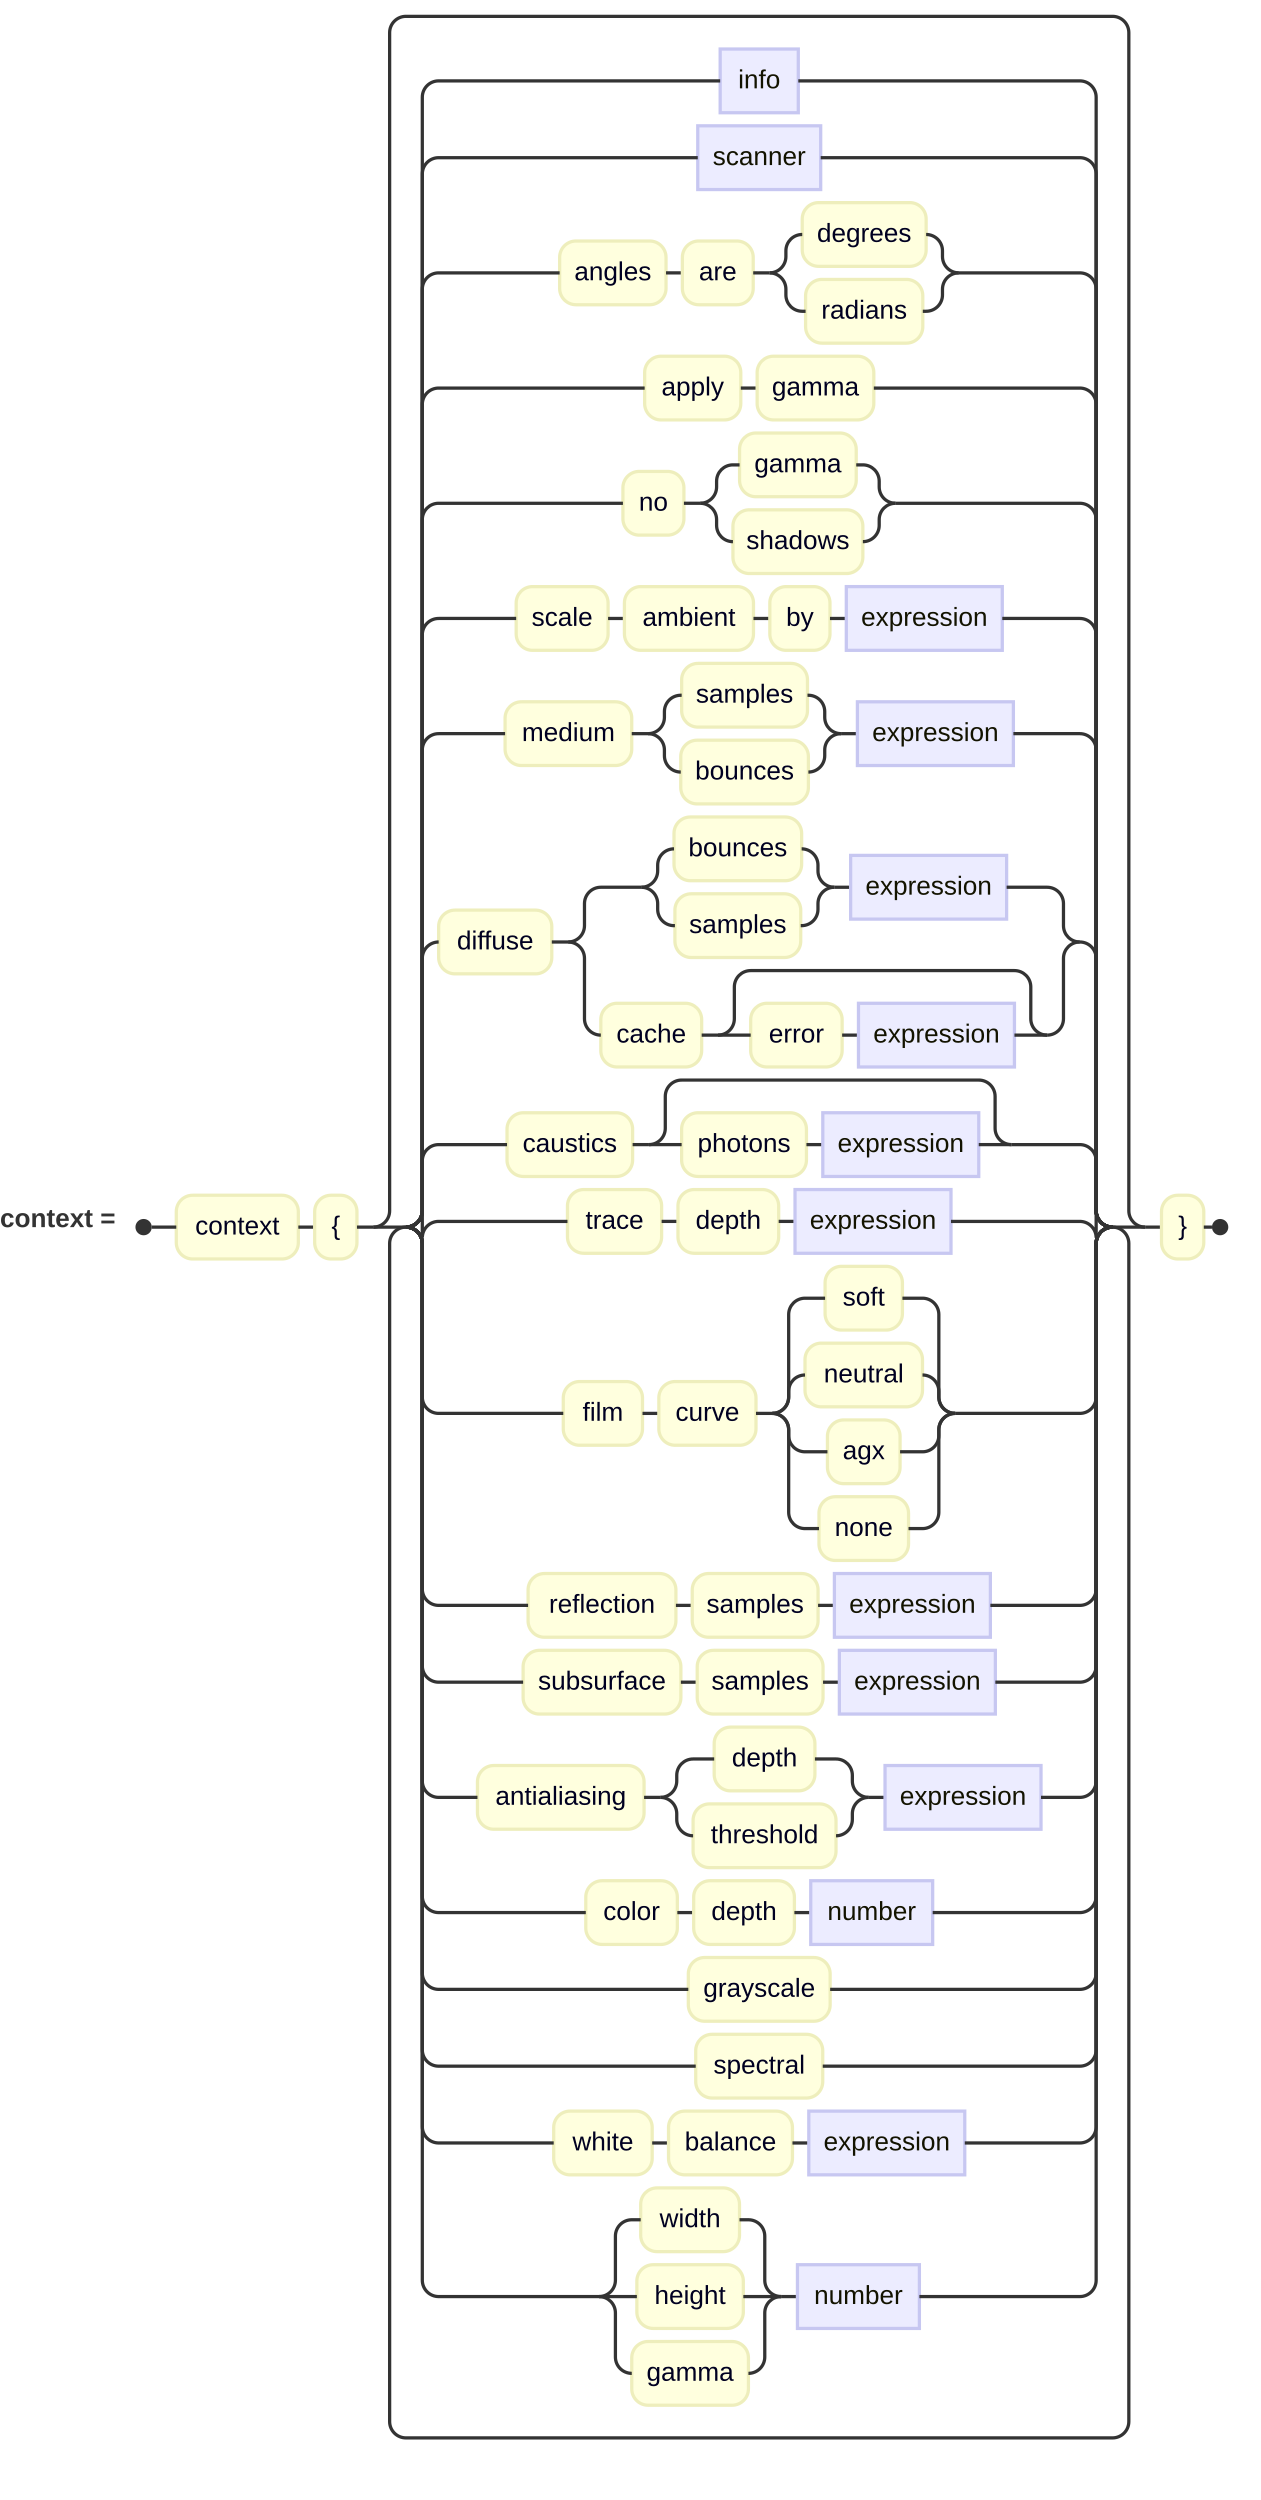
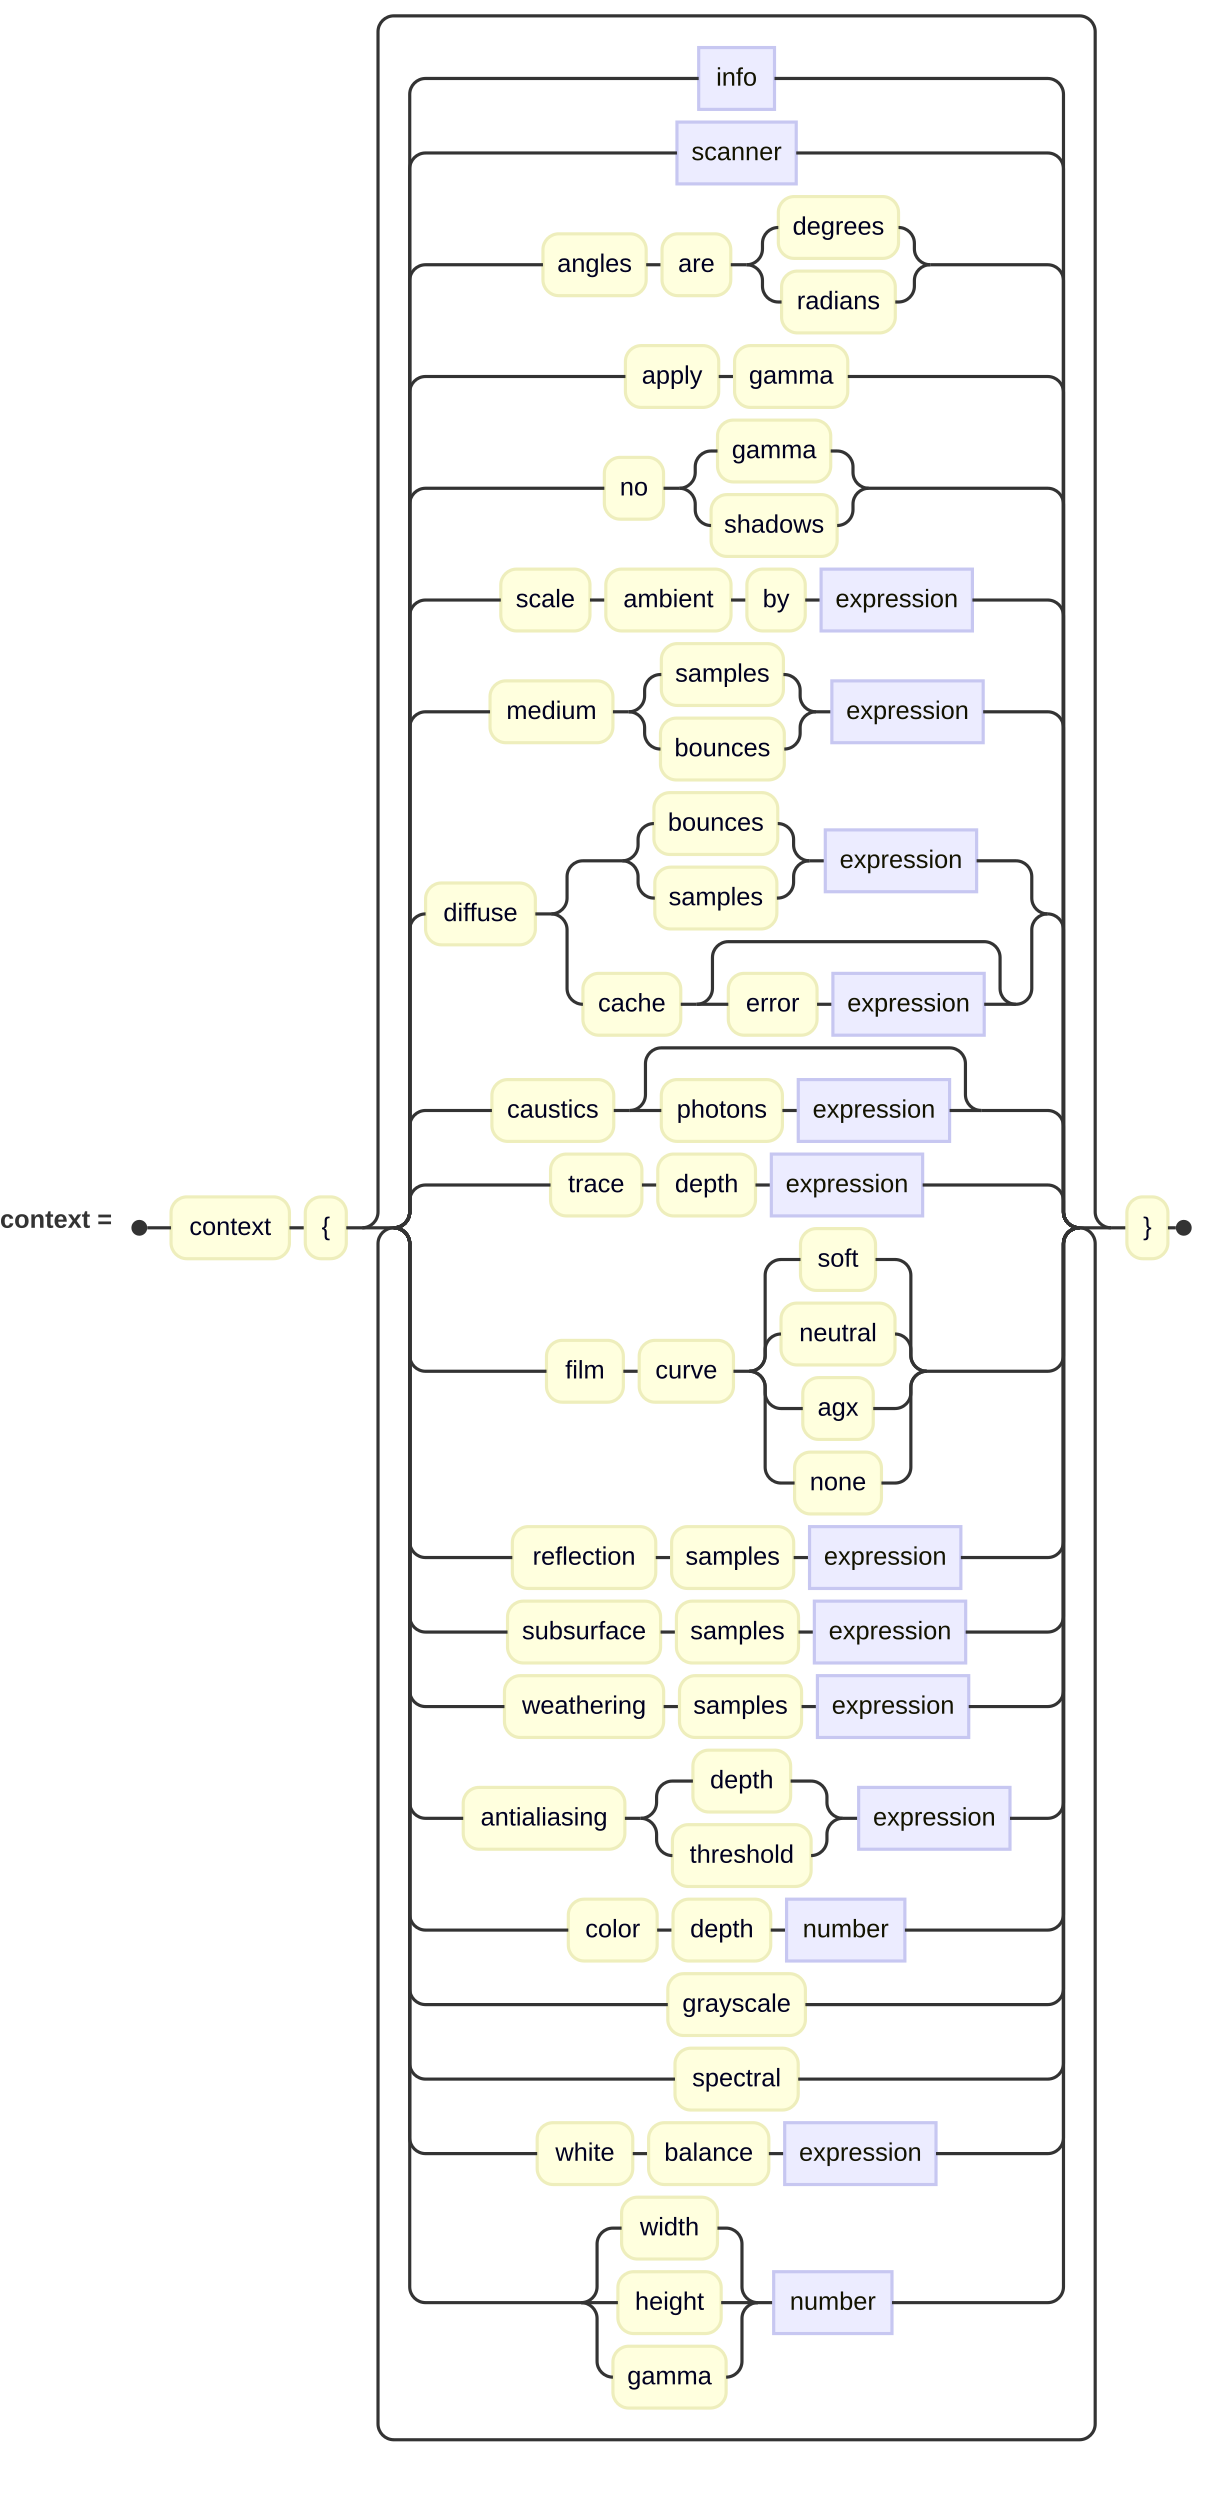
- <svg xmlns="http://www.w3.org/2000/svg" id="my-svg" width="100%" class="railroad-diagram" style="max-width: 771.719px; background-color: transparent;" viewBox="0 0 771.719 1530" role="graphics-document document" aria-roledescription="railroadEbnf">
+ <svg xmlns="http://www.w3.org/2000/svg" id="my-svg" width="100%" class="railroad-diagram" style="max-width: 771.719px; background-color: transparent;" viewBox="0 0 771.719 1577" role="graphics-document document" aria-roledescription="railroadEbnf">
  <style>#my-svg{font-family:"trebuchet ms",verdana,arial,sans-serif;font-size:16px;fill:#333;}@keyframes edge-animation-frame{from{stroke-dashoffset:0;}}@keyframes dash{to{stroke-dashoffset:0;}}#my-svg .edge-animation-slow{stroke-dasharray:9,5!important;stroke-dashoffset:900;animation:dash 50s linear infinite;stroke-linecap:round;}#my-svg .edge-animation-fast{stroke-dasharray:9,5!important;stroke-dashoffset:900;animation:dash 20s linear infinite;stroke-linecap:round;}#my-svg .error-icon{fill:#552222;}#my-svg .error-text{fill:#552222;stroke:#552222;}#my-svg .edge-thickness-normal{stroke-width:1px;}#my-svg .edge-thickness-thick{stroke-width:3.5px;}#my-svg .edge-pattern-solid{stroke-dasharray:0;}#my-svg .edge-thickness-invisible{stroke-width:0;fill:none;}#my-svg .edge-pattern-dashed{stroke-dasharray:3;}#my-svg .edge-pattern-dotted{stroke-dasharray:2;}#my-svg .marker{fill:#333333;stroke:#333333;}#my-svg .marker.cross{stroke:#333333;}#my-svg svg{font-family:"trebuchet ms",verdana,arial,sans-serif;font-size:16px;}#my-svg p{margin:0;}#my-svg .railroad-diagram{font-family:"trebuchet ms",verdana,arial,sans-serif;font-size:16px;}#my-svg .railroad-terminal rect{fill:#ffffde;stroke:hsl(60, 60%, 83.529%);stroke-width:2px;}#my-svg .railroad-terminal text{fill:#000021;font-family:"trebuchet ms",verdana,arial,sans-serif;font-size:16px;text-anchor:middle;dominant-baseline:middle;}#my-svg .railroad-nonterminal rect{fill:#ECECFF;stroke:hsl(240, 60%, 86.275%);stroke-width:2px;}#my-svg .railroad-nonterminal text{fill:#131300;font-family:"trebuchet ms",verdana,arial,sans-serif;font-size:16px;text-anchor:middle;dominant-baseline:middle;}#my-svg .railroad-line{stroke:#333333;stroke-width:2px;fill:none;}#my-svg .railroad-start circle,#my-svg .railroad-end circle{fill:#333333;}#my-svg .railroad-comment ellipse{fill:rgba(232,232,232, 0.8);stroke:hsl(80, 60%, 86.275%);stroke-width:2px;}#my-svg .railroad-comment text{fill:rgb(6.333, 0, 19);font-style:italic;font-family:"trebuchet ms",verdana,arial,sans-serif;font-size:16px;text-anchor:middle;dominant-baseline:middle;}#my-svg .railroad-special rect{fill:hsl(80, 100%, 96.275%);stroke:hsl(80, 60%, 86.275%);stroke-width:2px;stroke-dasharray:5,3;}#my-svg .railroad-special text{fill:#131300;font-family:"trebuchet ms",verdana,arial,sans-serif;font-size:16px;text-anchor:middle;dominant-baseline:middle;}#my-svg .railroad-rule-name{font-weight:bold;fill:#333;font-family:"trebuchet ms",verdana,arial,sans-serif;font-size:16px;}#my-svg .node .neo-node{stroke:#9370DB;}#my-svg [data-look="neo"].node rect,#my-svg [data-look="neo"].cluster rect,#my-svg [data-look="neo"].node polygon{stroke:#9370DB;filter:drop-shadow(1px 2px 2px rgba(185, 185, 185, 1));}#my-svg [data-look="neo"].swimlane.cluster rect{filter:none;}#my-svg [data-look="neo"].node path{stroke:#9370DB;stroke-width:1px;}#my-svg [data-look="neo"].node .outer-path{filter:drop-shadow(1px 2px 2px rgba(185, 185, 185, 1));}#my-svg [data-look="neo"].node .neo-line path{stroke:#9370DB;filter:none;}#my-svg [data-look="neo"].node circle{stroke:#9370DB;filter:drop-shadow(1px 2px 2px rgba(185, 185, 185, 1));}#my-svg [data-look="neo"].node circle .state-start{fill:#000000;}#my-svg [data-look="neo"].icon-shape .icon{fill:#9370DB;filter:drop-shadow(1px 2px 2px rgba(185, 185, 185, 1));}#my-svg [data-look="neo"].icon-shape .icon-neo path{stroke:#9370DB;filter:drop-shadow(1px 2px 2px rgba(185, 185, 185, 1));}#my-svg :root{--mermaid-font-family:"trebuchet ms",verdana,arial,sans-serif;}</style>
  <g />
  <g class="railroad-rule" transform="translate(0, 10)">
    <g transform="translate(107.8906, 0)">
      <g class="railroad-sequence">
-         <g class="railroad-terminal" transform="translate(0, 721.5)">
+         <g class="railroad-terminal" transform="translate(0, 745)">
          <rect x="0" y="0" width="74.688" height="39" rx="10" ry="10" />
          <text x="37.344" y="19.5">context</text>
        </g>
-         <path class="railroad-line" d="M 74.688 741 L 84.688 741" />
-         <g class="railroad-terminal" transform="translate(84.6875, 721.5)">
+         <path class="railroad-line" d="M 74.688 764.5 L 84.688 764.5" />
+         <g class="railroad-terminal" transform="translate(84.6875, 745)">
          <rect x="0" y="0" width="25.875" height="39" rx="10" ry="10" />
          <text x="12.938" y="19.5">{</text>
        </g>
-         <path class="railroad-line" d="M 110.562 741 L 120.562 741" />
+         <path class="railroad-line" d="M 110.562 764.5 L 120.562 764.5" />
        <g class="railroad-repetition" transform="translate(120.5625, 0)">
          <g class="railroad-choice" transform="translate(20, 20)">
            <g class="railroad-nonterminal" transform="translate(192.2891, 0)">
              <rect x="0" y="0" width="47.812" height="39" />
              <text x="23.906" y="19.5">info</text>
            </g>
-             <path class="railroad-line" d="M 0 721 A 10 10 0 0 0 10 711 L 10 29.5 A 10 10 0 0 1 20 19.5 L 192.289 19.5" />
-             <path class="railroad-line" d="M 240.102 19.5 L 412.391 19.5 A 10 10 0 0 1 422.391 29.5 L 422.391 711 A 10 10 0 0 0 432.391 721" />
+             <path class="railroad-line" d="M 0 744.5 A 10 10 0 0 0 10 734.5 L 10 29.5 A 10 10 0 0 1 20 19.5 L 192.289 19.5" />
+             <path class="railroad-line" d="M 240.102 19.5 L 412.391 19.5 A 10 10 0 0 1 422.391 29.5 L 422.391 734.5 A 10 10 0 0 0 432.391 744.5" />
            <g class="railroad-nonterminal" transform="translate(178.5781, 47)">
              <rect x="0" y="0" width="75.234" height="39" />
              <text x="37.617" y="19.5">scanner</text>
            </g>
-             <path class="railroad-line" d="M 0 721 A 10 10 0 0 0 10 711 L 10 76.5 A 10 10 0 0 1 20 66.5 L 178.578 66.5" />
-             <path class="railroad-line" d="M 253.812 66.5 L 412.391 66.5 A 10 10 0 0 1 422.391 76.5 L 422.391 711 A 10 10 0 0 0 432.391 721" />
+             <path class="railroad-line" d="M 0 744.5 A 10 10 0 0 0 10 734.5 L 10 76.5 A 10 10 0 0 1 20 66.5 L 178.578 66.5" />
+             <path class="railroad-line" d="M 253.812 66.5 L 412.391 66.5 A 10 10 0 0 1 422.391 76.5 L 422.391 734.5 A 10 10 0 0 0 432.391 744.5" />
            <g class="railroad-sequence" transform="translate(94.04688, 94)">
              <g class="railroad-terminal" transform="translate(0, 23.5)">
                <rect x="0" y="0" width="65.109" height="39" rx="10" ry="10" />
                <text x="32.555" y="19.5">angles</text>
              </g>
              <path class="railroad-line" d="M 65.109 43 L 75.109 43" />
              <g class="railroad-terminal" transform="translate(75.10938, 23.5)">
                <rect x="0" y="0" width="43.359" height="39" rx="10" ry="10" />
                <text x="21.68" y="19.5">are</text>
              </g>
              <path class="railroad-line" d="M 118.469 43 L 128.469 43" />
              <g class="railroad-choice" transform="translate(128.4688, 0)">
                <g class="railroad-terminal" transform="translate(20, 0)">
                  <rect x="0" y="0" width="75.828" height="39" rx="10" ry="10" />
                  <text x="37.914" y="19.5">degrees</text>
                </g>
                <path class="railroad-line" d="M 0 43 A 10 10 0 0 0 10 33 L 10 29.5 A 10 10 0 0 1 20 19.5 L 20 19.5" />
                <path class="railroad-line" d="M 95.828 19.5 L 95.828 19.5 A 10 10 0 0 1 105.828 29.5 L 105.828 33 A 10 10 0 0 0 115.828 43" />
                <g class="railroad-terminal" transform="translate(22.04688, 47)">
                  <rect x="0" y="0" width="71.734" height="39" rx="10" ry="10" />
                  <text x="35.867" y="19.5">radians</text>
                </g>
                <path class="railroad-line" d="M 0 43 A 10 10 0 0 1 10 53 L 10 56.5 A 10 10 0 0 0 20 66.5 L 22.047 66.5" />
                <path class="railroad-line" d="M 93.781 66.5 L 95.828 66.5 A 10 10 0 0 0 105.828 56.5 L 105.828 53 A 10 10 0 0 1 115.828 43" />
              </g>
            </g>
-             <path class="railroad-line" d="M 0 721 A 10 10 0 0 0 10 711 L 10 147 A 10 10 0 0 1 20 137 L 94.047 137" />
-             <path class="railroad-line" d="M 338.344 137 L 412.391 137 A 10 10 0 0 1 422.391 147 L 422.391 711 A 10 10 0 0 0 432.391 721" />
+             <path class="railroad-line" d="M 0 744.5 A 10 10 0 0 0 10 734.5 L 10 147 A 10 10 0 0 1 20 137 L 94.047 137" />
+             <path class="railroad-line" d="M 338.344 137 L 412.391 137 A 10 10 0 0 1 422.391 147 L 422.391 734.5 A 10 10 0 0 0 432.391 744.5" />
            <g class="railroad-sequence" transform="translate(146.0703, 188)">
              <g class="railroad-terminal" transform="translate(0, 0)">
                <rect x="0" y="0" width="58.844" height="39" rx="10" ry="10" />
                <text x="29.422" y="19.5">apply</text>
              </g>
              <path class="railroad-line" d="M 58.844 19.5 L 68.844 19.5" />
              <g class="railroad-terminal" transform="translate(68.84375, 0)">
                <rect x="0" y="0" width="71.406" height="39" rx="10" ry="10" />
                <text x="35.703" y="19.5">gamma</text>
              </g>
            </g>
-             <path class="railroad-line" d="M 0 721 A 10 10 0 0 0 10 711 L 10 217.5 A 10 10 0 0 1 20 207.5 L 146.07 207.5" />
-             <path class="railroad-line" d="M 286.32 207.5 L 412.391 207.5 A 10 10 0 0 1 422.391 217.5 L 422.391 711 A 10 10 0 0 0 432.391 721" />
+             <path class="railroad-line" d="M 0 744.5 A 10 10 0 0 0 10 734.5 L 10 217.5 A 10 10 0 0 1 20 207.5 L 146.07 207.5" />
+             <path class="railroad-line" d="M 286.32 207.5 L 412.391 207.5 A 10 10 0 0 1 422.391 217.5 L 422.391 734.5 A 10 10 0 0 0 432.391 744.5" />
            <g class="railroad-sequence" transform="translate(132.7734, 235)">
              <g class="railroad-terminal" transform="translate(0, 23.5)">
                <rect x="0" y="0" width="37.328" height="39" rx="10" ry="10" />
                <text x="18.664" y="19.5">no</text>
              </g>
              <path class="railroad-line" d="M 37.328 43 L 47.328 43" />
              <g class="railroad-choice" transform="translate(47.32812, 0)">
                <g class="railroad-terminal" transform="translate(24.05469, 0)">
                  <rect x="0" y="0" width="71.406" height="39" rx="10" ry="10" />
                  <text x="35.703" y="19.5">gamma</text>
                </g>
                <path class="railroad-line" d="M 0 43 A 10 10 0 0 0 10 33 L 10 29.5 A 10 10 0 0 1 20 19.5 L 24.055 19.5" />
                <path class="railroad-line" d="M 95.461 19.5 L 99.516 19.5 A 10 10 0 0 1 109.516 29.5 L 109.516 33 A 10 10 0 0 0 119.516 43" />
                <g class="railroad-terminal" transform="translate(20, 47)">
                  <rect x="0" y="0" width="79.516" height="39" rx="10" ry="10" />
                  <text x="39.758" y="19.5">shadows</text>
                </g>
                <path class="railroad-line" d="M 0 43 A 10 10 0 0 1 10 53 L 10 56.5 A 10 10 0 0 0 20 66.5 L 20 66.5" />
                <path class="railroad-line" d="M 99.516 66.5 L 99.516 66.5 A 10 10 0 0 0 109.516 56.5 L 109.516 53 A 10 10 0 0 1 119.516 43" />
              </g>
            </g>
-             <path class="railroad-line" d="M 0 721 A 10 10 0 0 0 10 711 L 10 288 A 10 10 0 0 1 20 278 L 132.773 278" />
-             <path class="railroad-line" d="M 299.617 278 L 412.391 278 A 10 10 0 0 1 422.391 288 L 422.391 711 A 10 10 0 0 0 432.391 721" />
+             <path class="railroad-line" d="M 0 744.5 A 10 10 0 0 0 10 734.5 L 10 288 A 10 10 0 0 1 20 278 L 132.773 278" />
+             <path class="railroad-line" d="M 299.617 278 L 412.391 278 A 10 10 0 0 1 422.391 288 L 422.391 734.5 A 10 10 0 0 0 432.391 744.5" />
            <g class="railroad-sequence" transform="translate(67.44531, 329)">
              <g class="railroad-terminal" transform="translate(0, 0)">
                <rect x="0" y="0" width="56.25" height="39" rx="10" ry="10" />
                <text x="28.125" y="19.5">scale</text>
              </g>
              <path class="railroad-line" d="M 56.25 19.5 L 66.25 19.5" />
              <g class="railroad-terminal" transform="translate(66.25, 0)">
                <rect x="0" y="0" width="78.984" height="39" rx="10" ry="10" />
                <text x="39.492" y="19.5">ambient</text>
              </g>
              <path class="railroad-line" d="M 145.234 19.5 L 155.234 19.5" />
              <g class="railroad-terminal" transform="translate(155.2344, 0)">
                <rect x="0" y="0" width="36.812" height="39" rx="10" ry="10" />
                <text x="18.406" y="19.5">by</text>
              </g>
              <path class="railroad-line" d="M 192.047 19.5 L 202.047 19.5" />
              <g class="railroad-nonterminal" transform="translate(202.0469, 0)">
                <rect x="0" y="0" width="95.453" height="39" />
                <text x="47.727" y="19.5">expression</text>
              </g>
            </g>
-             <path class="railroad-line" d="M 0 721 A 10 10 0 0 0 10 711 L 10 358.5 A 10 10 0 0 1 20 348.5 L 67.445 348.5" />
-             <path class="railroad-line" d="M 364.945 348.5 L 412.391 348.5 A 10 10 0 0 1 422.391 358.5 L 422.391 711 A 10 10 0 0 0 432.391 721" />
+             <path class="railroad-line" d="M 0 744.5 A 10 10 0 0 0 10 734.5 L 10 358.5 A 10 10 0 0 1 20 348.5 L 67.445 348.5" />
+             <path class="railroad-line" d="M 364.945 348.5 L 412.391 348.5 A 10 10 0 0 1 422.391 358.5 L 422.391 734.5 A 10 10 0 0 0 432.391 744.5" />
            <g class="railroad-sequence" transform="translate(60.65625, 376)">
              <g class="railroad-terminal" transform="translate(0, 23.5)">
                <rect x="0" y="0" width="77.516" height="39" rx="10" ry="10" />
                <text x="38.758" y="19.5">medium</text>
              </g>
              <path class="railroad-line" d="M 77.516 43 L 87.516 43" />
              <g class="railroad-choice" transform="translate(87.51562, 0)">
                <g class="railroad-terminal" transform="translate(20.55469, 0)">
                  <rect x="0" y="0" width="77" height="39" rx="10" ry="10" />
                  <text x="38.5" y="19.5">samples</text>
                </g>
                <path class="railroad-line" d="M 0 43 A 10 10 0 0 0 10 33 L 10 29.5 A 10 10 0 0 1 20 19.5 L 20.555 19.5" />
                <path class="railroad-line" d="M 97.555 19.5 L 98.109 19.5 A 10 10 0 0 1 108.109 29.5 L 108.109 33 A 10 10 0 0 0 118.109 43" />
                <g class="railroad-terminal" transform="translate(20, 47)">
                  <rect x="0" y="0" width="78.109" height="39" rx="10" ry="10" />
                  <text x="39.055" y="19.5">bounces</text>
                </g>
                <path class="railroad-line" d="M 0 43 A 10 10 0 0 1 10 53 L 10 56.5 A 10 10 0 0 0 20 66.5 L 20 66.5" />
                <path class="railroad-line" d="M 98.109 66.5 L 98.109 66.5 A 10 10 0 0 0 108.109 56.5 L 108.109 53 A 10 10 0 0 1 118.109 43" />
              </g>
              <path class="railroad-line" d="M 205.625 43 L 215.625 43" />
              <g class="railroad-nonterminal" transform="translate(215.625, 23.5)">
                <rect x="0" y="0" width="95.453" height="39" />
                <text x="47.727" y="19.5">expression</text>
              </g>
            </g>
-             <path class="railroad-line" d="M 0 721 A 10 10 0 0 0 10 711 L 10 429 A 10 10 0 0 1 20 419 L 60.656 419" />
-             <path class="railroad-line" d="M 371.734 419 L 412.391 419 A 10 10 0 0 1 422.391 429 L 422.391 711 A 10 10 0 0 0 432.391 721" />
+             <path class="railroad-line" d="M 0 744.5 A 10 10 0 0 0 10 734.5 L 10 429 A 10 10 0 0 1 20 419 L 60.656 419" />
+             <path class="railroad-line" d="M 371.734 419 L 412.391 419 A 10 10 0 0 1 422.391 429 L 422.391 734.5 A 10 10 0 0 0 432.391 744.5" />
            <g class="railroad-sequence" transform="translate(20, 470)">
              <g class="railroad-terminal" transform="translate(0, 57)">
                <rect x="0" y="0" width="69.25" height="39" rx="10" ry="10" />
                <text x="34.625" y="19.5">diffuse</text>
              </g>
              <path class="railroad-line" d="M 69.25 76.5 L 79.25 76.5" />
              <g class="railroad-choice" transform="translate(79.25, 0)">
                <g class="railroad-sequence" transform="translate(44.78906, 0)">
                  <g class="railroad-choice" transform="translate(0, 0)">
                    <g class="railroad-terminal" transform="translate(20, 0)">
                      <rect x="0" y="0" width="78.109" height="39" rx="10" ry="10" />
                      <text x="39.055" y="19.5">bounces</text>
                    </g>
                    <path class="railroad-line" d="M 0 43 A 10 10 0 0 0 10 33 L 10 29.5 A 10 10 0 0 1 20 19.5 L 20 19.5" />
                    <path class="railroad-line" d="M 98.109 19.5 L 98.109 19.5 A 10 10 0 0 1 108.109 29.5 L 108.109 33 A 10 10 0 0 0 118.109 43" />
                    <g class="railroad-terminal" transform="translate(20.55469, 47)">
                      <rect x="0" y="0" width="77" height="39" rx="10" ry="10" />
                      <text x="38.5" y="19.5">samples</text>
                    </g>
                    <path class="railroad-line" d="M 0 43 A 10 10 0 0 1 10 53 L 10 56.5 A 10 10 0 0 0 20 66.5 L 20.555 66.5" />
                    <path class="railroad-line" d="M 97.555 66.5 L 98.109 66.5 A 10 10 0 0 0 108.109 56.5 L 108.109 53 A 10 10 0 0 1 118.109 43" />
                  </g>
                  <path class="railroad-line" d="M 118.109 43 L 128.109 43" />
                  <g class="railroad-nonterminal" transform="translate(128.1094, 23.5)">
                    <rect x="0" y="0" width="95.453" height="39" />
                    <text x="47.727" y="19.5">expression</text>
                  </g>
                </g>
                <path class="railroad-line" d="M 0 76.5 A 10 10 0 0 0 10 66.5 L 10 53 A 10 10 0 0 1 20 43 L 44.789 43" />
                <path class="railroad-line" d="M 268.352 43 L 293.141 43 A 10 10 0 0 1 303.141 53 L 303.141 66.5 A 10 10 0 0 0 313.141 76.5" />
                <g class="railroad-sequence" transform="translate(20, 94)">
                  <g class="railroad-terminal" transform="translate(0, 20)">
                    <rect x="0" y="0" width="61.719" height="39" rx="10" ry="10" />
                    <text x="30.859" y="19.5">cache</text>
                  </g>
                  <path class="railroad-line" d="M 61.719 39.5 L 71.719 39.5" />
                  <g class="railroad-optional" transform="translate(71.71875, 0)">
                    <g class="railroad-sequence" transform="translate(20, 20)">
                      <g class="railroad-terminal" transform="translate(0, 0)">
                        <rect x="0" y="0" width="55.969" height="39" rx="10" ry="10" />
                        <text x="27.984" y="19.5">error</text>
                      </g>
                      <path class="railroad-line" d="M 55.969 19.5 L 65.969 19.5" />
                      <g class="railroad-nonterminal" transform="translate(65.96875, 0)">
                        <rect x="0" y="0" width="95.453" height="39" />
                        <text x="47.727" y="19.5">expression</text>
                      </g>
                    </g>
                    <path class="railroad-line" d="M 0 39.5 L 20 39.5" />
                    <path class="railroad-line" d="M 181.422 39.5 L 201.422 39.5" />
                    <path class="railroad-line" d="M 0 39.5 A 10 10 0 0 0 10 29.5 L 10 10 A 10 10 0 0 1 20 0 L 181.422 0 A 10 10 0 0 1 191.422 10 L 191.422 29.5 A 10 10 0 0 0 201.422 39.5" />
                  </g>
                </g>
                <path class="railroad-line" d="M 0 76.5 A 10 10 0 0 1 10 86.5 L 10 123.5 A 10 10 0 0 0 20 133.5 L 20 133.5" />
                <path class="railroad-line" d="M 293.141 133.5 L 293.141 133.5 A 10 10 0 0 0 303.141 123.5 L 303.141 86.5 A 10 10 0 0 1 313.141 76.5" />
              </g>
            </g>
-             <path class="railroad-line" d="M 0 721 A 10 10 0 0 0 10 711 L 10 556.5 A 10 10 0 0 1 20 546.5 L 20 546.5" />
-             <path class="railroad-line" d="M 412.391 546.5 L 412.391 546.5 A 10 10 0 0 1 422.391 556.5 L 422.391 711 A 10 10 0 0 0 432.391 721" />
+             <path class="railroad-line" d="M 0 744.5 A 10 10 0 0 0 10 734.5 L 10 556.5 A 10 10 0 0 1 20 546.5 L 20 546.5" />
+             <path class="railroad-line" d="M 412.391 546.5 L 412.391 546.5 A 10 10 0 0 1 422.391 556.5 L 422.391 734.5 A 10 10 0 0 0 432.391 744.5" />
            <g class="railroad-sequence" transform="translate(61.84375, 631)">
              <g class="railroad-terminal" transform="translate(0, 20)">
                <rect x="0" y="0" width="76.859" height="39" rx="10" ry="10" />
                <text x="38.43" y="19.5">caustics</text>
              </g>
              <path class="railroad-line" d="M 76.859 39.5 L 86.859 39.5" />
              <g class="railroad-optional" transform="translate(86.85938, 0)">
                <g class="railroad-sequence" transform="translate(20, 20)">
                  <g class="railroad-terminal" transform="translate(0, 0)">
                    <rect x="0" y="0" width="76.391" height="39" rx="10" ry="10" />
                    <text x="38.195" y="19.5">photons</text>
                  </g>
                  <path class="railroad-line" d="M 76.391 19.5 L 86.391 19.5" />
                  <g class="railroad-nonterminal" transform="translate(86.39062, 0)">
                    <rect x="0" y="0" width="95.453" height="39" />
                    <text x="47.727" y="19.5">expression</text>
                  </g>
                </g>
                <path class="railroad-line" d="M 0 39.5 L 20 39.5" />
                <path class="railroad-line" d="M 201.844 39.5 L 221.844 39.5" />
                <path class="railroad-line" d="M 0 39.5 A 10 10 0 0 0 10 29.5 L 10 10 A 10 10 0 0 1 20 0 L 201.844 0 A 10 10 0 0 1 211.844 10 L 211.844 29.5 A 10 10 0 0 0 221.844 39.5" />
              </g>
            </g>
-             <path class="railroad-line" d="M 0 721 A 10 10 0 0 0 10 711 L 10 680.5 A 10 10 0 0 1 20 670.5 L 61.844 670.5" />
-             <path class="railroad-line" d="M 370.547 670.5 L 412.391 670.5 A 10 10 0 0 1 422.391 680.5 L 422.391 711 A 10 10 0 0 0 432.391 721" />
+             <path class="railroad-line" d="M 0 744.5 A 10 10 0 0 0 10 734.5 L 10 680.5 A 10 10 0 0 1 20 670.5 L 61.844 670.5" />
+             <path class="railroad-line" d="M 370.547 670.5 L 412.391 670.5 A 10 10 0 0 1 422.391 680.5 L 422.391 734.5 A 10 10 0 0 0 432.391 744.5" />
            <g class="railroad-sequence" transform="translate(98.83594, 698)">
              <g class="railroad-terminal" transform="translate(0, 0)">
                <rect x="0" y="0" width="57.625" height="39" rx="10" ry="10" />
                <text x="28.812" y="19.5">trace</text>
              </g>
              <path class="railroad-line" d="M 57.625 19.5 L 67.625 19.5" />
              <g class="railroad-terminal" transform="translate(67.625, 0)">
                <rect x="0" y="0" width="61.641" height="39" rx="10" ry="10" />
                <text x="30.82" y="19.5">depth</text>
              </g>
              <path class="railroad-line" d="M 129.266 19.5 L 139.266 19.5" />
              <g class="railroad-nonterminal" transform="translate(139.2656, 0)">
                <rect x="0" y="0" width="95.453" height="39" />
                <text x="47.727" y="19.5">expression</text>
              </g>
            </g>
-             <path class="railroad-line" d="M 0 721 A 10 10 0 0 0 10 711 L 10 727.5 A 10 10 0 0 1 20 717.5 L 98.836 717.5" />
-             <path class="railroad-line" d="M 333.555 717.5 L 412.391 717.5 A 10 10 0 0 1 422.391 727.5 L 422.391 711 A 10 10 0 0 0 432.391 721" />
+             <path class="railroad-line" d="M 0 744.5 A 10 10 0 0 0 10 734.5 L 10 727.5 A 10 10 0 0 1 20 717.5 L 98.836 717.5" />
+             <path class="railroad-line" d="M 333.555 717.5 L 412.391 717.5 A 10 10 0 0 1 422.391 727.5 L 422.391 734.5 A 10 10 0 0 0 432.391 744.5" />
            <g class="railroad-sequence" transform="translate(96.27344, 745)">
              <g class="railroad-terminal" transform="translate(0, 70.5)">
                <rect x="0" y="0" width="48.484" height="39" rx="10" ry="10" />
                <text x="24.242" y="19.5">film</text>
              </g>
              <path class="railroad-line" d="M 48.484 90 L 58.484 90" />
              <g class="railroad-terminal" transform="translate(58.48438, 70.5)">
                <rect x="0" y="0" width="59.453" height="39" rx="10" ry="10" />
                <text x="29.727" y="19.5">curve</text>
              </g>
              <path class="railroad-line" d="M 117.938 90 L 127.938 90" />
              <g class="railroad-choice" transform="translate(127.9375, 0)">
                <g class="railroad-terminal" transform="translate(32.28906, 0)">
                  <rect x="0" y="0" width="47.328" height="39" rx="10" ry="10" />
                  <text x="23.664" y="19.5">soft</text>
                </g>
                <path class="railroad-line" d="M 0 90 A 10 10 0 0 0 10 80 L 10 29.5 A 10 10 0 0 1 20 19.5 L 32.289 19.5" />
                <path class="railroad-line" d="M 79.617 19.5 L 91.906 19.5 A 10 10 0 0 1 101.906 29.5 L 101.906 80 A 10 10 0 0 0 111.906 90" />
                <g class="railroad-terminal" transform="translate(20, 47)">
                  <rect x="0" y="0" width="71.906" height="39" rx="10" ry="10" />
                  <text x="35.953" y="19.5">neutral</text>
                </g>
                <path class="railroad-line" d="M 0 90 A 10 10 0 0 0 10 80 L 10 76.5 A 10 10 0 0 1 20 66.5 L 20 66.5" />
                <path class="railroad-line" d="M 91.906 66.5 L 91.906 66.5 A 10 10 0 0 1 101.906 76.5 L 101.906 80 A 10 10 0 0 0 111.906 90" />
                <g class="railroad-terminal" transform="translate(33.72656, 94)">
                  <rect x="0" y="0" width="44.453" height="39" rx="10" ry="10" />
                  <text x="22.227" y="19.5">agx</text>
                </g>
                <path class="railroad-line" d="M 0 90 A 10 10 0 0 1 10 100 L 10 103.5 A 10 10 0 0 0 20 113.5 L 33.727 113.5" />
                <path class="railroad-line" d="M 78.18 113.5 L 91.906 113.5 A 10 10 0 0 0 101.906 103.5 L 101.906 100 A 10 10 0 0 1 111.906 90" />
                <g class="railroad-terminal" transform="translate(28.55469, 141)">
                  <rect x="0" y="0" width="54.797" height="39" rx="10" ry="10" />
                  <text x="27.398" y="19.5">none</text>
                </g>
                <path class="railroad-line" d="M 0 90 A 10 10 0 0 1 10 100 L 10 150.5 A 10 10 0 0 0 20 160.5 L 28.555 160.5" />
                <path class="railroad-line" d="M 83.352 160.5 L 91.906 160.5 A 10 10 0 0 0 101.906 150.5 L 101.906 100 A 10 10 0 0 1 111.906 90" />
              </g>
            </g>
-             <path class="railroad-line" d="M 0 721 A 10 10 0 0 1 10 731 L 10 825 A 10 10 0 0 0 20 835 L 96.273 835" />
-             <path class="railroad-line" d="M 336.117 835 L 412.391 835 A 10 10 0 0 0 422.391 825 L 422.391 731 A 10 10 0 0 1 432.391 721" />
+             <path class="railroad-line" d="M 0 744.5 A 10 10 0 0 1 10 754.5 L 10 825 A 10 10 0 0 0 20 835 L 96.273 835" />
+             <path class="railroad-line" d="M 336.117 835 L 412.391 835 A 10 10 0 0 0 422.391 825 L 422.391 754.5 A 10 10 0 0 1 432.391 744.5" />
            <g class="railroad-sequence" transform="translate(74.73438, 933)">
              <g class="railroad-terminal" transform="translate(0, 0)">
                <rect x="0" y="0" width="90.469" height="39" rx="10" ry="10" />
                <text x="45.234" y="19.5">reflection</text>
              </g>
              <path class="railroad-line" d="M 90.469 19.5 L 100.469 19.5" />
              <g class="railroad-terminal" transform="translate(100.4688, 0)">
                <rect x="0" y="0" width="77" height="39" rx="10" ry="10" />
                <text x="38.5" y="19.5">samples</text>
              </g>
              <path class="railroad-line" d="M 177.469 19.5 L 187.469 19.5" />
              <g class="railroad-nonterminal" transform="translate(187.4688, 0)">
                <rect x="0" y="0" width="95.453" height="39" />
                <text x="47.727" y="19.5">expression</text>
              </g>
            </g>
-             <path class="railroad-line" d="M 0 721 A 10 10 0 0 1 10 731 L 10 942.5 A 10 10 0 0 0 20 952.5 L 74.734 952.5" />
-             <path class="railroad-line" d="M 357.656 952.5 L 412.391 952.5 A 10 10 0 0 0 422.391 942.5 L 422.391 731 A 10 10 0 0 1 432.391 721" />
+             <path class="railroad-line" d="M 0 744.5 A 10 10 0 0 1 10 754.5 L 10 942.5 A 10 10 0 0 0 20 952.5 L 74.734 952.5" />
+             <path class="railroad-line" d="M 357.656 952.5 L 412.391 952.5 A 10 10 0 0 0 422.391 942.5 L 422.391 754.5 A 10 10 0 0 1 432.391 744.5" />
            <g class="railroad-sequence" transform="translate(71.69531, 980)">
              <g class="railroad-terminal" transform="translate(0, 0)">
                <rect x="0" y="0" width="96.547" height="39" rx="10" ry="10" />
                <text x="48.273" y="19.5">subsurface</text>
              </g>
              <path class="railroad-line" d="M 96.547 19.5 L 106.547 19.5" />
              <g class="railroad-terminal" transform="translate(106.5469, 0)">
                <rect x="0" y="0" width="77" height="39" rx="10" ry="10" />
                <text x="38.5" y="19.5">samples</text>
              </g>
              <path class="railroad-line" d="M 183.547 19.5 L 193.547 19.5" />
              <g class="railroad-nonterminal" transform="translate(193.5469, 0)">
                <rect x="0" y="0" width="95.453" height="39" />
                <text x="47.727" y="19.5">expression</text>
              </g>
            </g>
-             <path class="railroad-line" d="M 0 721 A 10 10 0 0 1 10 731 L 10 989.5 A 10 10 0 0 0 20 999.5 L 71.695 999.5" />
-             <path class="railroad-line" d="M 360.695 999.5 L 412.391 999.5 A 10 10 0 0 0 422.391 989.5 L 422.391 731 A 10 10 0 0 1 432.391 721" />
-             <g class="railroad-sequence" transform="translate(43.75, 1027)">
+             <path class="railroad-line" d="M 0 744.5 A 10 10 0 0 1 10 754.5 L 10 989.5 A 10 10 0 0 0 20 999.5 L 71.695 999.5" />
+             <path class="railroad-line" d="M 360.695 999.5 L 412.391 999.5 A 10 10 0 0 0 422.391 989.5 L 422.391 754.5 A 10 10 0 0 1 432.391 744.5" />
+             <g class="railroad-sequence" transform="translate(69.76562, 1027)">
+               <g class="railroad-terminal" transform="translate(0, 0)">
+                 <rect x="0" y="0" width="100.406" height="39" rx="10" ry="10" />
+                 <text x="50.203" y="19.5">weathering</text>
+               </g>
+               <path class="railroad-line" d="M 100.406 19.5 L 110.406 19.5" />
+               <g class="railroad-terminal" transform="translate(110.4062, 0)">
+                 <rect x="0" y="0" width="77" height="39" rx="10" ry="10" />
+                 <text x="38.5" y="19.5">samples</text>
+               </g>
+               <path class="railroad-line" d="M 187.406 19.5 L 197.406 19.5" />
+               <g class="railroad-nonterminal" transform="translate(197.4062, 0)">
+                 <rect x="0" y="0" width="95.453" height="39" />
+                 <text x="47.727" y="19.5">expression</text>
+               </g>
+             </g>
+             <path class="railroad-line" d="M 0 744.5 A 10 10 0 0 1 10 754.5 L 10 1036.5 A 10 10 0 0 0 20 1046.5 L 69.766 1046.5" />
+             <path class="railroad-line" d="M 362.625 1046.5 L 412.391 1046.5 A 10 10 0 0 0 422.391 1036.5 L 422.391 754.5 A 10 10 0 0 1 432.391 744.5" />
+             <g class="railroad-sequence" transform="translate(43.75, 1074)">
              <g class="railroad-terminal" transform="translate(0, 23.5)">
                <rect x="0" y="0" width="101.969" height="39" rx="10" ry="10" />
                <text x="50.984" y="19.5">antialiasing</text>
              </g>
              <path class="railroad-line" d="M 101.969 43 L 111.969 43" />
              <g class="railroad-choice" transform="translate(111.9688, 0)">
                <g class="railroad-terminal" transform="translate(32.91406, 0)">
                  <rect x="0" y="0" width="61.641" height="39" rx="10" ry="10" />
                  <text x="30.82" y="19.5">depth</text>
                </g>
                <path class="railroad-line" d="M 0 43 A 10 10 0 0 0 10 33 L 10 29.5 A 10 10 0 0 1 20 19.5 L 32.914 19.5" />
                <path class="railroad-line" d="M 94.555 19.5 L 107.469 19.5 A 10 10 0 0 1 117.469 29.5 L 117.469 33 A 10 10 0 0 0 127.469 43" />
                <g class="railroad-terminal" transform="translate(20, 47)">
                  <rect x="0" y="0" width="87.469" height="39" rx="10" ry="10" />
                  <text x="43.734" y="19.5">threshold</text>
                </g>
                <path class="railroad-line" d="M 0 43 A 10 10 0 0 1 10 53 L 10 56.5 A 10 10 0 0 0 20 66.5 L 20 66.5" />
                <path class="railroad-line" d="M 107.469 66.5 L 107.469 66.5 A 10 10 0 0 0 117.469 56.5 L 117.469 53 A 10 10 0 0 1 127.469 43" />
              </g>
              <path class="railroad-line" d="M 239.438 43 L 249.438 43" />
              <g class="railroad-nonterminal" transform="translate(249.4375, 23.5)">
                <rect x="0" y="0" width="95.453" height="39" />
                <text x="47.727" y="19.5">expression</text>
              </g>
            </g>
-             <path class="railroad-line" d="M 0 721 A 10 10 0 0 1 10 731 L 10 1060 A 10 10 0 0 0 20 1070 L 43.75 1070" />
-             <path class="railroad-line" d="M 388.641 1070 L 412.391 1070 A 10 10 0 0 0 422.391 1060 L 422.391 731 A 10 10 0 0 1 432.391 721" />
-             <g class="railroad-sequence" transform="translate(110.0469, 1121)">
+             <path class="railroad-line" d="M 0 744.5 A 10 10 0 0 1 10 754.5 L 10 1107 A 10 10 0 0 0 20 1117 L 43.75 1117" />
+             <path class="railroad-line" d="M 388.641 1117 L 412.391 1117 A 10 10 0 0 0 422.391 1107 L 422.391 754.5 A 10 10 0 0 1 432.391 744.5" />
+             <g class="railroad-sequence" transform="translate(110.0469, 1168)">
              <g class="railroad-terminal" transform="translate(0, 0)">
                <rect x="0" y="0" width="56.031" height="39" rx="10" ry="10" />
                <text x="28.016" y="19.5">color</text>
              </g>
              <path class="railroad-line" d="M 56.031 19.5 L 66.031 19.5" />
              <g class="railroad-terminal" transform="translate(66.03125, 0)">
                <rect x="0" y="0" width="61.641" height="39" rx="10" ry="10" />
                <text x="30.82" y="19.5">depth</text>
              </g>
              <path class="railroad-line" d="M 127.672 19.5 L 137.672 19.5" />
              <g class="railroad-nonterminal" transform="translate(137.6719, 0)">
                <rect x="0" y="0" width="74.625" height="39" />
                <text x="37.312" y="19.5">number</text>
              </g>
            </g>
-             <path class="railroad-line" d="M 0 721 A 10 10 0 0 1 10 731 L 10 1130.5 A 10 10 0 0 0 20 1140.5 L 110.047 1140.5" />
-             <path class="railroad-line" d="M 322.344 1140.5 L 412.391 1140.5 A 10 10 0 0 0 422.391 1130.5 L 422.391 731 A 10 10 0 0 1 432.391 721" />
-             <g class="railroad-terminal" transform="translate(172.7969, 1168)">
+             <path class="railroad-line" d="M 0 744.5 A 10 10 0 0 1 10 754.5 L 10 1177.5 A 10 10 0 0 0 20 1187.5 L 110.047 1187.5" />
+             <path class="railroad-line" d="M 322.344 1187.5 L 412.391 1187.5 A 10 10 0 0 0 422.391 1177.5 L 422.391 754.5 A 10 10 0 0 1 432.391 744.5" />
+             <g class="railroad-terminal" transform="translate(172.7969, 1215)">
              <rect x="0" y="0" width="86.797" height="39" rx="10" ry="10" />
              <text x="43.398" y="19.5">grayscale</text>
            </g>
-             <path class="railroad-line" d="M 0 721 A 10 10 0 0 1 10 731 L 10 1177.5 A 10 10 0 0 0 20 1187.5 L 172.797 1187.5" />
-             <path class="railroad-line" d="M 259.594 1187.5 L 412.391 1187.5 A 10 10 0 0 0 422.391 1177.5 L 422.391 731 A 10 10 0 0 1 432.391 721" />
-             <g class="railroad-terminal" transform="translate(177.3281, 1215)">
+             <path class="railroad-line" d="M 0 744.5 A 10 10 0 0 1 10 754.5 L 10 1224.5 A 10 10 0 0 0 20 1234.5 L 172.797 1234.5" />
+             <path class="railroad-line" d="M 259.594 1234.5 L 412.391 1234.5 A 10 10 0 0 0 422.391 1224.5 L 422.391 754.5 A 10 10 0 0 1 432.391 744.5" />
+             <g class="railroad-terminal" transform="translate(177.3281, 1262)">
              <rect x="0" y="0" width="77.734" height="39" rx="10" ry="10" />
              <text x="38.867" y="19.5">spectral</text>
            </g>
-             <path class="railroad-line" d="M 0 721 A 10 10 0 0 1 10 731 L 10 1224.5 A 10 10 0 0 0 20 1234.5 L 177.328 1234.5" />
-             <path class="railroad-line" d="M 255.062 1234.5 L 412.391 1234.5 A 10 10 0 0 0 422.391 1224.5 L 422.391 731 A 10 10 0 0 1 432.391 721" />
-             <g class="railroad-sequence" transform="translate(90.40625, 1262)">
+             <path class="railroad-line" d="M 0 744.5 A 10 10 0 0 1 10 754.5 L 10 1271.5 A 10 10 0 0 0 20 1281.5 L 177.328 1281.5" />
+             <path class="railroad-line" d="M 255.062 1281.5 L 412.391 1281.5 A 10 10 0 0 0 422.391 1271.5 L 422.391 754.5 A 10 10 0 0 1 432.391 744.5" />
+             <g class="railroad-sequence" transform="translate(90.40625, 1309)">
              <g class="railroad-terminal" transform="translate(0, 0)">
                <rect x="0" y="0" width="60.281" height="39" rx="10" ry="10" />
                <text x="30.141" y="19.5">white</text>
              </g>
              <path class="railroad-line" d="M 60.281 19.5 L 70.281 19.5" />
              <g class="railroad-terminal" transform="translate(70.28125, 0)">
                <rect x="0" y="0" width="75.844" height="39" rx="10" ry="10" />
                <text x="37.922" y="19.5">balance</text>
              </g>
              <path class="railroad-line" d="M 146.125 19.5 L 156.125 19.5" />
              <g class="railroad-nonterminal" transform="translate(156.125, 0)">
                <rect x="0" y="0" width="95.453" height="39" />
                <text x="47.727" y="19.5">expression</text>
              </g>
            </g>
-             <path class="railroad-line" d="M 0 721 A 10 10 0 0 1 10 731 L 10 1271.5 A 10 10 0 0 0 20 1281.5 L 90.406 1281.5" />
-             <path class="railroad-line" d="M 341.984 1281.5 L 412.391 1281.5 A 10 10 0 0 0 422.391 1271.5 L 422.391 731 A 10 10 0 0 1 432.391 721" />
-             <g class="railroad-sequence" transform="translate(118.1797, 1309)">
+             <path class="railroad-line" d="M 0 744.5 A 10 10 0 0 1 10 754.5 L 10 1318.5 A 10 10 0 0 0 20 1328.5 L 90.406 1328.5" />
+             <path class="railroad-line" d="M 341.984 1328.5 L 412.391 1328.5 A 10 10 0 0 0 422.391 1318.5 L 422.391 754.5 A 10 10 0 0 1 432.391 744.5" />
+             <g class="railroad-sequence" transform="translate(118.1797, 1356)">
              <g class="railroad-choice" transform="translate(0, 0)">
                <g class="railroad-terminal" transform="translate(25.46875, 0)">
                  <rect x="0" y="0" width="60.469" height="39" rx="10" ry="10" />
                  <text x="30.234" y="19.5">width</text>
                </g>
                <path class="railroad-line" d="M 0 66.5 A 10 10 0 0 0 10 56.5 L 10 29.5 A 10 10 0 0 1 20 19.5 L 25.469 19.5" />
                <path class="railroad-line" d="M 85.938 19.5 L 91.406 19.5 A 10 10 0 0 1 101.406 29.5 L 101.406 56.5 A 10 10 0 0 0 111.406 66.5" />
                <g class="railroad-terminal" transform="translate(23.125, 47)">
                  <rect x="0" y="0" width="65.156" height="39" rx="10" ry="10" />
                  <text x="32.578" y="19.5">height</text>
                </g>
                <path class="railroad-line" d="M 0 66.5 L 23.125 66.5" />
                <path class="railroad-line" d="M 88.281 66.5 L 111.406 66.5" />
                <g class="railroad-terminal" transform="translate(20, 94)">
                  <rect x="0" y="0" width="71.406" height="39" rx="10" ry="10" />
                  <text x="35.703" y="19.5">gamma</text>
                </g>
                <path class="railroad-line" d="M 0 66.5 A 10 10 0 0 1 10 76.5 L 10 103.5 A 10 10 0 0 0 20 113.5 L 20 113.5" />
                <path class="railroad-line" d="M 91.406 113.5 L 91.406 113.5 A 10 10 0 0 0 101.406 103.5 L 101.406 76.5 A 10 10 0 0 1 111.406 66.5" />
              </g>
              <path class="railroad-line" d="M 111.406 66.5 L 121.406 66.5" />
              <g class="railroad-nonterminal" transform="translate(121.4062, 47)">
                <rect x="0" y="0" width="74.625" height="39" />
                <text x="37.312" y="19.5">number</text>
              </g>
            </g>
-             <path class="railroad-line" d="M 0 721 A 10 10 0 0 1 10 731 L 10 1365.5 A 10 10 0 0 0 20 1375.5 L 118.18 1375.5" />
-             <path class="railroad-line" d="M 314.211 1375.5 L 412.391 1375.5 A 10 10 0 0 0 422.391 1365.5 L 422.391 731 A 10 10 0 0 1 432.391 721" />
+             <path class="railroad-line" d="M 0 744.5 A 10 10 0 0 1 10 754.5 L 10 1412.5 A 10 10 0 0 0 20 1422.5 L 118.18 1422.5" />
+             <path class="railroad-line" d="M 314.211 1422.5 L 412.391 1422.5 A 10 10 0 0 0 422.391 1412.5 L 422.391 754.5 A 10 10 0 0 1 432.391 744.5" />
          </g>
-           <path class="railroad-line" d="M 0 741 L 20 741" />
-           <path class="railroad-line" d="M 452.391 741 L 472.391 741" />
-           <path class="railroad-line" d="M 452.391 741 A 10 10 0 0 1 462.391 751 L 462.391 1472 A 10 10 0 0 1 452.391 1482 L 20 1482 A 10 10 0 0 1 10 1472 L 10 751 A 10 10 0 0 1 20 741" />
-           <path class="railroad-line" d="M 0 741 A 10 10 0 0 0 10 731 L 10 10 A 10 10 0 0 1 20 0 L 452.391 0 A 10 10 0 0 1 462.391 10 L 462.391 731 A 10 10 0 0 0 472.391 741" />
+           <path class="railroad-line" d="M 0 764.5 L 20 764.5" />
+           <path class="railroad-line" d="M 452.391 764.5 L 472.391 764.5" />
+           <path class="railroad-line" d="M 452.391 764.5 A 10 10 0 0 1 462.391 774.5 L 462.391 1519 A 10 10 0 0 1 452.391 1529 L 20 1529 A 10 10 0 0 1 10 1519 L 10 774.5 A 10 10 0 0 1 20 764.5" />
+           <path class="railroad-line" d="M 0 764.5 A 10 10 0 0 0 10 754.5 L 10 10 A 10 10 0 0 1 20 0 L 452.391 0 A 10 10 0 0 1 462.391 10 L 462.391 754.5 A 10 10 0 0 0 472.391 764.5" />
        </g>
-         <path class="railroad-line" d="M 592.953 741 L 602.953 741" />
-         <g class="railroad-terminal" transform="translate(602.9531, 721.5)">
+         <path class="railroad-line" d="M 592.953 764.5 L 602.953 764.5" />
+         <g class="railroad-terminal" transform="translate(602.9531, 745)">
          <rect x="0" y="0" width="25.875" height="39" rx="10" ry="10" />
          <text x="12.938" y="19.5">}</text>
        </g>
      </g>
    </g>
    <g class="railroad-rule-name-group">
-       <text class="railroad-rule-name" x="0" y="741">context =</text>
+       <text class="railroad-rule-name" x="0" y="764.5">context =</text>
    </g>
    <g class="railroad-start">
-       <circle cx="87.891" cy="741" r="5" />
+       <circle cx="87.891" cy="764.5" r="5" />
    </g>
    <g class="railroad-end">
-       <circle cx="746.719" cy="741" r="5" />
+       <circle cx="746.719" cy="764.5" r="5" />
    </g>
-     <path class="railroad-line" d="M 92.891 741 L 107.891 741" />
-     <path class="railroad-line" d="M 736.719 741 L 741.719 741" />
+     <path class="railroad-line" d="M 92.891 764.5 L 107.891 764.5" />
+     <path class="railroad-line" d="M 736.719 764.5 L 741.719 764.5" />
  </g>
</svg>
